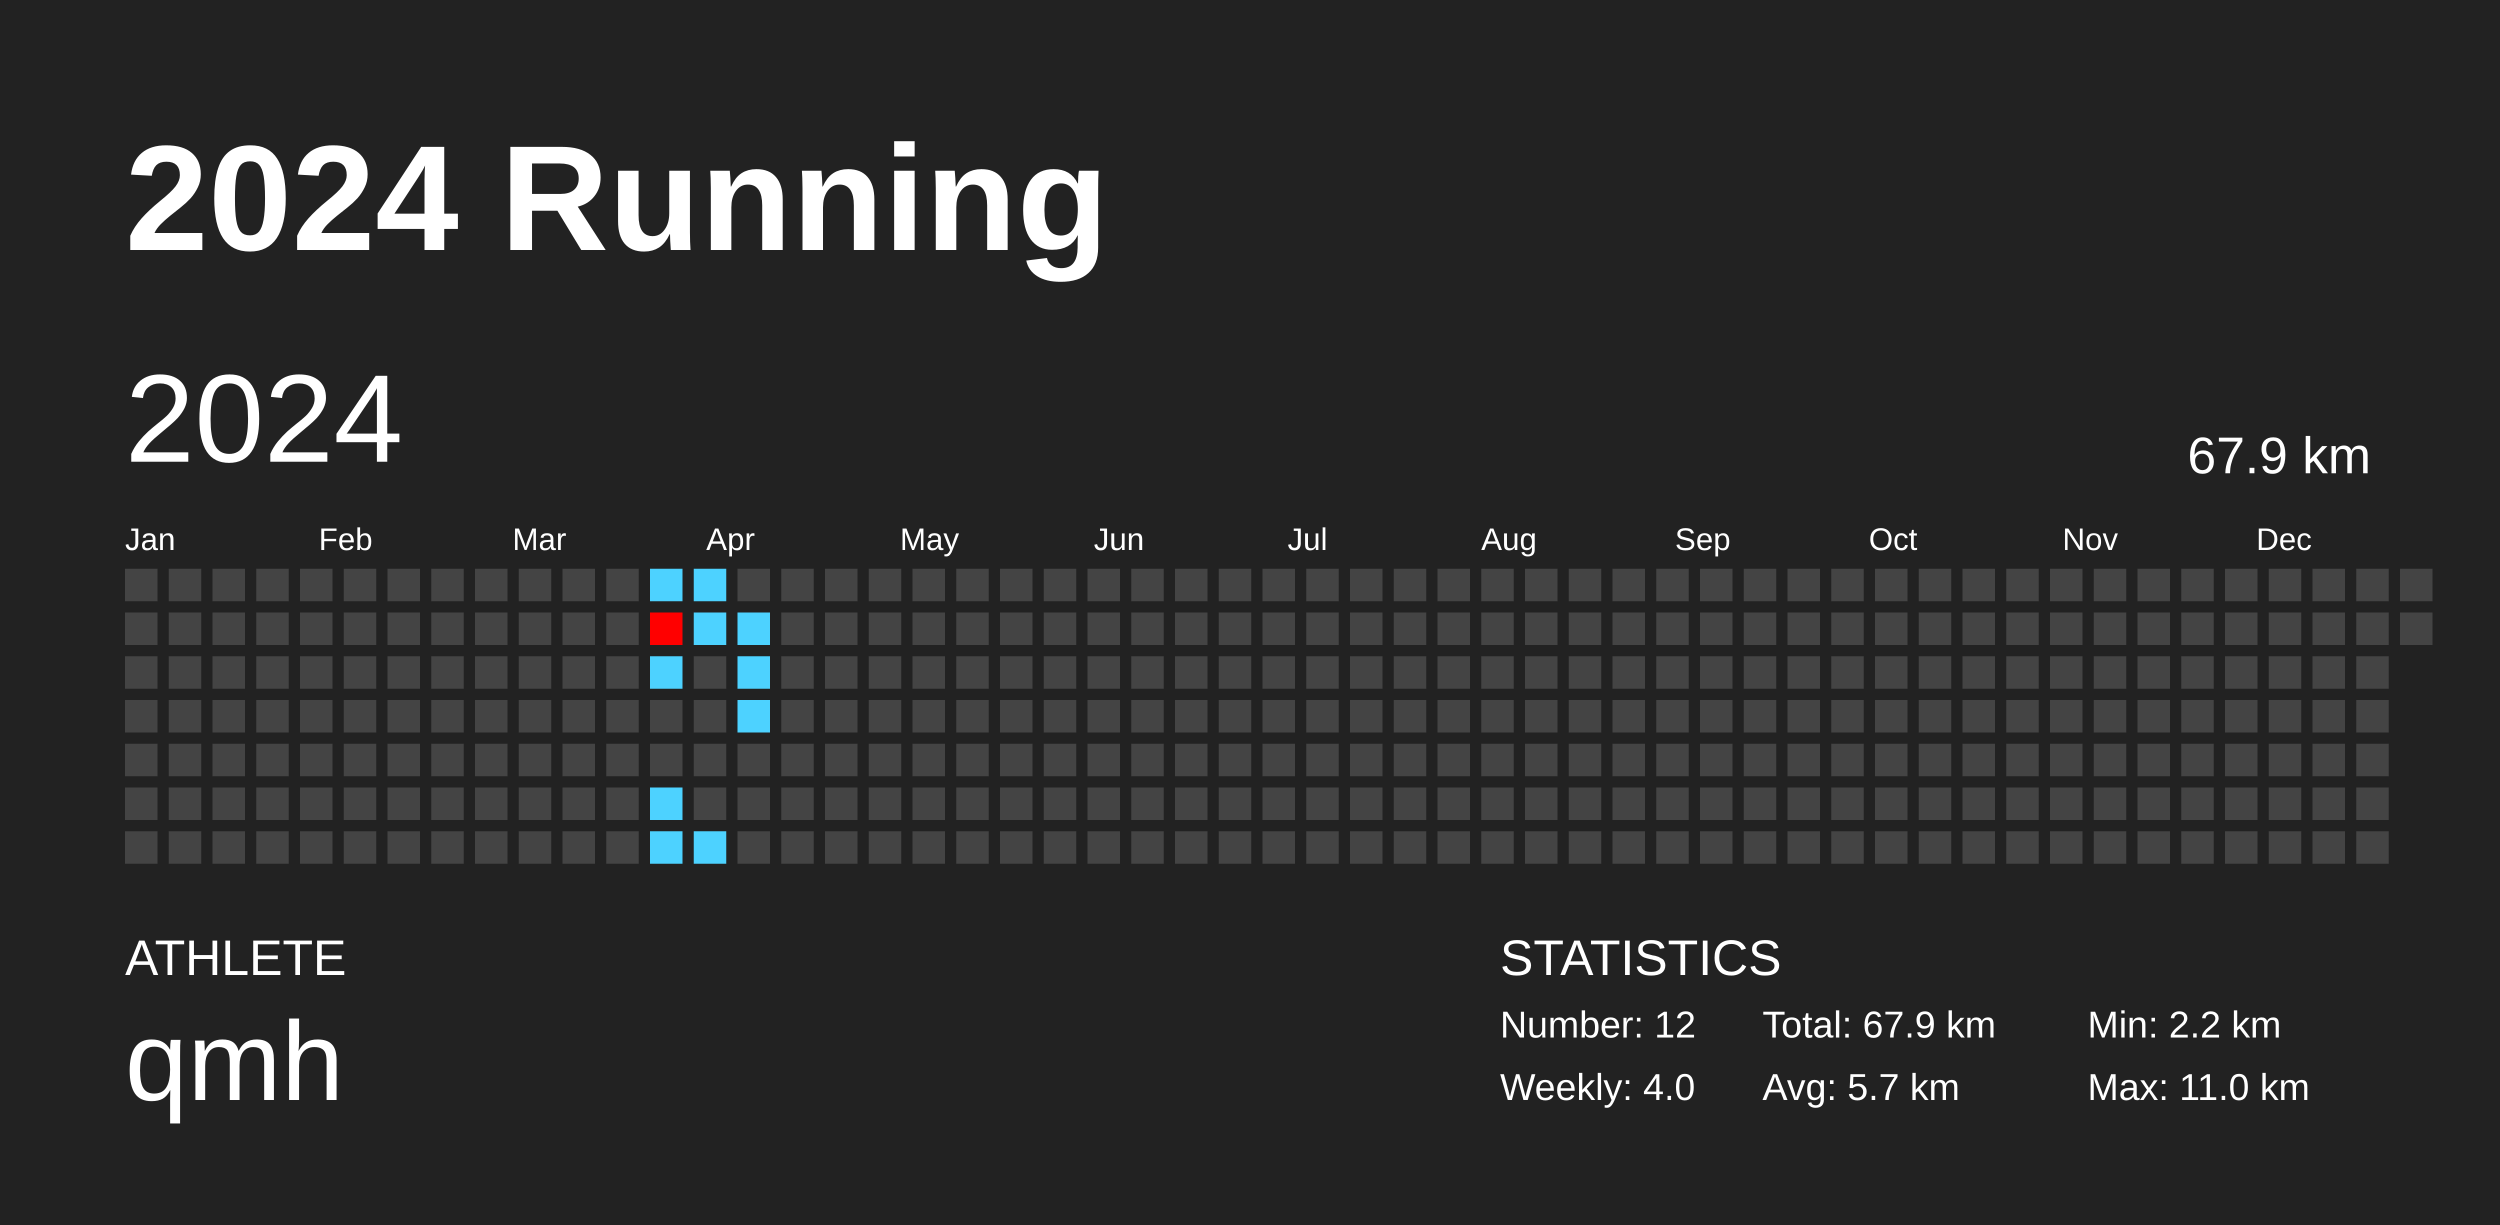
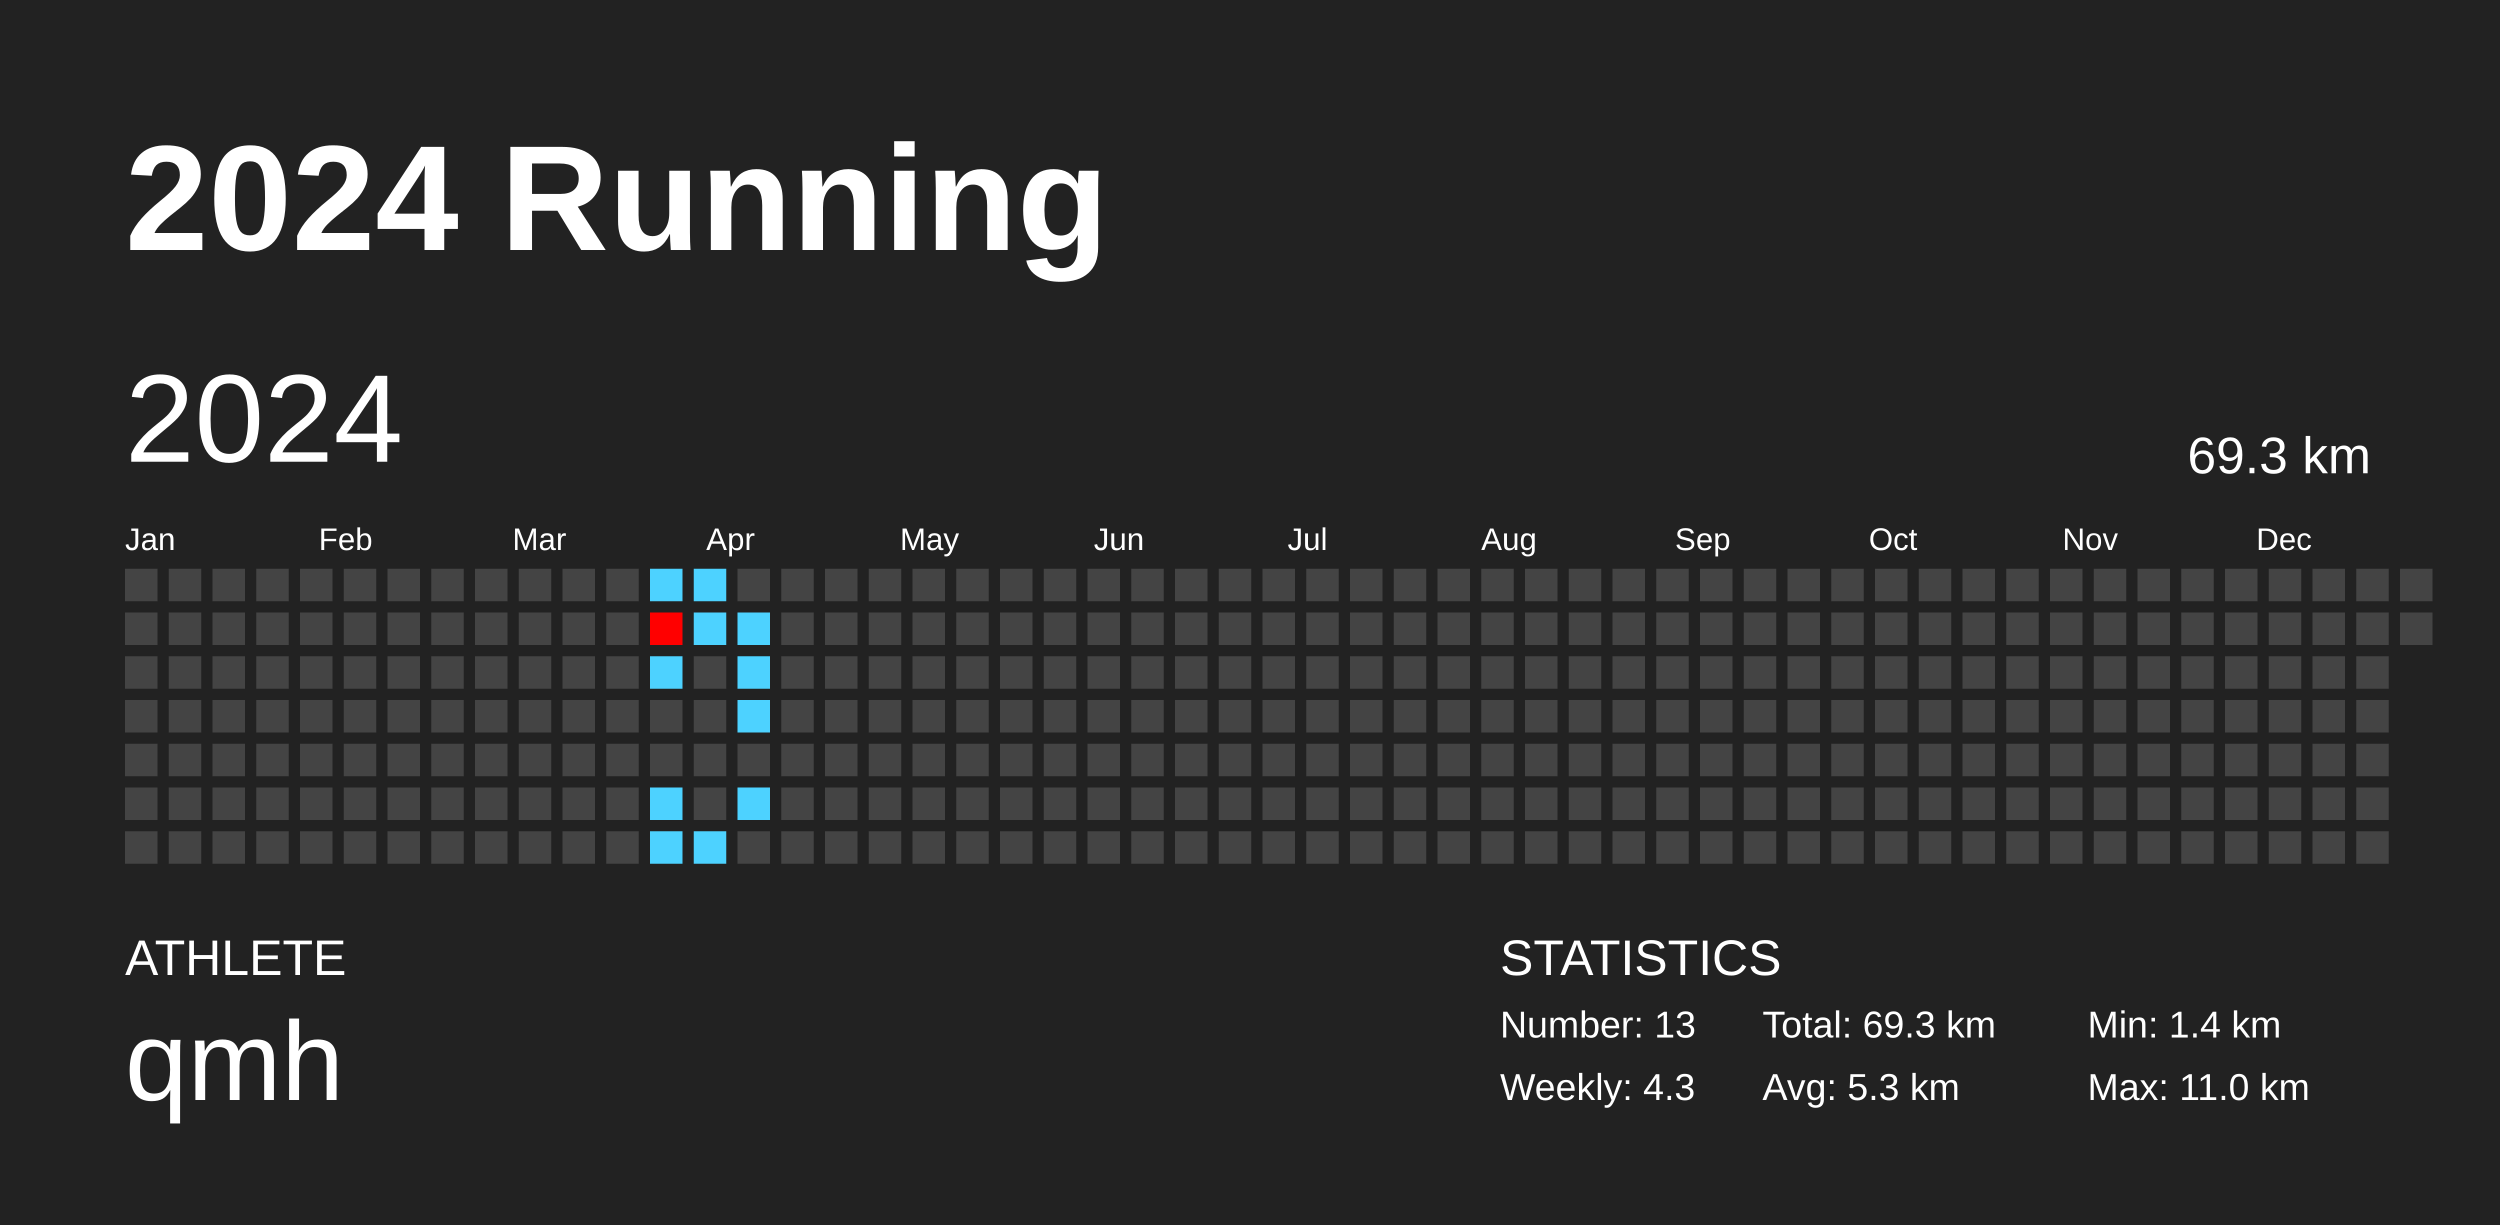
<svg xmlns="http://www.w3.org/2000/svg" baseProfile="full" height="98mm" version="1.1" viewBox="0,0,200,98" width="200mm">
  <defs />
  <rect fill="#222222" height="98" width="200" x="0" y="0" />
  <text fill="#FFFFFF" style="font-size:12px; font-family:Arial; font-weight:bold;" x="10" y="20">2024 Running</text>
  <text fill="#FFFFFF" style="font-size:4px; font-family:Arial" x="10" y="78">ATHLETE</text>
  <text fill="#FFFFFF" style="font-size:9px; font-family:Arial" x="10" y="88">qmh</text>
  <text fill="#FFFFFF" style="font-size:4px; font-family:Arial" x="120" y="78">STATISTICS</text>
-   <text fill="#FFFFFF" style="font-size:3px; font-family:Arial" x="120" y="83">Number: 12</text>
-   <text fill="#FFFFFF" style="font-size:3px; font-family:Arial" x="120" y="88">Weekly: 4.0</text>
-   <text fill="#FFFFFF" style="font-size:3px; font-family:Arial" x="141" y="83">Total: 67.9 km</text>
-   <text fill="#FFFFFF" style="font-size:3px; font-family:Arial" x="141" y="88">Avg: 5.7 km</text>
-   <text fill="#FFFFFF" style="font-size:3px; font-family:Arial" x="167" y="83">Min: 2.2 km</text>
+   <text fill="#FFFFFF" style="font-size:3px; font-family:Arial" x="120" y="83">Number: 13</text>
+   <text fill="#FFFFFF" style="font-size:3px; font-family:Arial" x="120" y="88">Weekly: 4.3</text>
+   <text fill="#FFFFFF" style="font-size:3px; font-family:Arial" x="141" y="83">Total: 69.3 km</text>
+   <text fill="#FFFFFF" style="font-size:3px; font-family:Arial" x="141" y="88">Avg: 5.3 km</text>
+   <text fill="#FFFFFF" style="font-size:3px; font-family:Arial" x="167" y="83">Min: 1.4 km</text>
  <text fill="#FFFFFF" style="font-size:3px; font-family:Arial" x="167" y="88">Max: 11.0 km</text>
  <text dominant-baseline="hanging" fill="#FFFFFF" style="font-size:10.0px; font-family:Arial;" x="10" y="30">2024</text>
-   <text dominant-baseline="hanging" fill="#FFFFFF" style="font-size:4.125px; font-family:Arial;" x="175" y="35">67.9 km</text>
+   <text dominant-baseline="hanging" fill="#FFFFFF" style="font-size:4.125px; font-family:Arial;" x="175" y="35">69.3 km</text>
  <text fill="#FFFFFF" style="font-size:2.5px; font-family:Arial" x="10.0" y="44">Jan</text>
  <text fill="#FFFFFF" style="font-size:2.5px; font-family:Arial" x="25.5" y="44">Feb</text>
  <text fill="#FFFFFF" style="font-size:2.5px; font-family:Arial" x="41.0" y="44">Mar</text>
  <text fill="#FFFFFF" style="font-size:2.5px; font-family:Arial" x="56.5" y="44">Apr</text>
  <text fill="#FFFFFF" style="font-size:2.5px; font-family:Arial" x="72.0" y="44">May</text>
  <text fill="#FFFFFF" style="font-size:2.5px; font-family:Arial" x="87.5" y="44">Jun</text>
  <text fill="#FFFFFF" style="font-size:2.5px; font-family:Arial" x="103.0" y="44">Jul</text>
  <text fill="#FFFFFF" style="font-size:2.5px; font-family:Arial" x="118.5" y="44">Aug</text>
  <text fill="#FFFFFF" style="font-size:2.5px; font-family:Arial" x="134.0" y="44">Sep</text>
  <text fill="#FFFFFF" style="font-size:2.5px; font-family:Arial" x="149.5" y="44">Oct</text>
  <text fill="#FFFFFF" style="font-size:2.5px; font-family:Arial" x="165.0" y="44">Nov</text>
  <text fill="#FFFFFF" style="font-size:2.5px; font-family:Arial" x="180.5" y="44">Dec</text>
  <rect fill="#444444" height="2.6" width="2.6" x="10.0" y="45.5" />
  <rect fill="#444444" height="2.6" width="2.6" x="10.0" y="49.0" />
  <rect fill="#444444" height="2.6" width="2.6" x="10.0" y="52.5" />
  <rect fill="#444444" height="2.6" width="2.6" x="10.0" y="56.0" />
  <rect fill="#444444" height="2.6" width="2.6" x="10.0" y="59.5" />
  <rect fill="#444444" height="2.6" width="2.6" x="10.0" y="63.0" />
  <rect fill="#444444" height="2.6" width="2.6" x="10.0" y="66.5" />
  <rect fill="#444444" height="2.6" width="2.6" x="13.5" y="45.5" />
  <rect fill="#444444" height="2.6" width="2.6" x="13.5" y="49.0" />
  <rect fill="#444444" height="2.6" width="2.6" x="13.5" y="52.5" />
  <rect fill="#444444" height="2.6" width="2.6" x="13.5" y="56.0" />
  <rect fill="#444444" height="2.6" width="2.6" x="13.5" y="59.5" />
  <rect fill="#444444" height="2.6" width="2.6" x="13.5" y="63.0" />
  <rect fill="#444444" height="2.6" width="2.6" x="13.5" y="66.5" />
  <rect fill="#444444" height="2.6" width="2.6" x="17.0" y="45.5" />
  <rect fill="#444444" height="2.6" width="2.6" x="17.0" y="49.0" />
  <rect fill="#444444" height="2.6" width="2.6" x="17.0" y="52.5" />
  <rect fill="#444444" height="2.6" width="2.6" x="17.0" y="56.0" />
  <rect fill="#444444" height="2.6" width="2.6" x="17.0" y="59.5" />
  <rect fill="#444444" height="2.6" width="2.6" x="17.0" y="63.0" />
  <rect fill="#444444" height="2.6" width="2.6" x="17.0" y="66.5" />
  <rect fill="#444444" height="2.6" width="2.6" x="20.5" y="45.5" />
  <rect fill="#444444" height="2.6" width="2.6" x="20.5" y="49.0" />
  <rect fill="#444444" height="2.6" width="2.6" x="20.5" y="52.5" />
  <rect fill="#444444" height="2.6" width="2.6" x="20.5" y="56.0" />
  <rect fill="#444444" height="2.6" width="2.6" x="20.5" y="59.5" />
  <rect fill="#444444" height="2.6" width="2.6" x="20.5" y="63.0" />
  <rect fill="#444444" height="2.6" width="2.6" x="20.5" y="66.5" />
  <rect fill="#444444" height="2.6" width="2.6" x="24.0" y="45.5" />
  <rect fill="#444444" height="2.6" width="2.6" x="24.0" y="49.0" />
  <rect fill="#444444" height="2.6" width="2.6" x="24.0" y="52.5" />
  <rect fill="#444444" height="2.6" width="2.6" x="24.0" y="56.0" />
  <rect fill="#444444" height="2.6" width="2.6" x="24.0" y="59.5" />
  <rect fill="#444444" height="2.6" width="2.6" x="24.0" y="63.0" />
  <rect fill="#444444" height="2.6" width="2.6" x="24.0" y="66.5" />
  <rect fill="#444444" height="2.6" width="2.6" x="27.5" y="45.5" />
  <rect fill="#444444" height="2.6" width="2.6" x="27.5" y="49.0" />
  <rect fill="#444444" height="2.6" width="2.6" x="27.5" y="52.5" />
  <rect fill="#444444" height="2.6" width="2.6" x="27.5" y="56.0" />
  <rect fill="#444444" height="2.6" width="2.6" x="27.5" y="59.5" />
  <rect fill="#444444" height="2.6" width="2.6" x="27.5" y="63.0" />
  <rect fill="#444444" height="2.6" width="2.6" x="27.5" y="66.5" />
  <rect fill="#444444" height="2.6" width="2.6" x="31.0" y="45.5" />
  <rect fill="#444444" height="2.6" width="2.6" x="31.0" y="49.0" />
  <rect fill="#444444" height="2.6" width="2.6" x="31.0" y="52.5" />
  <rect fill="#444444" height="2.6" width="2.6" x="31.0" y="56.0" />
  <rect fill="#444444" height="2.6" width="2.6" x="31.0" y="59.5" />
  <rect fill="#444444" height="2.6" width="2.6" x="31.0" y="63.0" />
  <rect fill="#444444" height="2.6" width="2.6" x="31.0" y="66.5" />
  <rect fill="#444444" height="2.6" width="2.6" x="34.5" y="45.5" />
  <rect fill="#444444" height="2.6" width="2.6" x="34.5" y="49.0" />
  <rect fill="#444444" height="2.6" width="2.6" x="34.5" y="52.5" />
  <rect fill="#444444" height="2.6" width="2.6" x="34.5" y="56.0" />
  <rect fill="#444444" height="2.6" width="2.6" x="34.5" y="59.5" />
  <rect fill="#444444" height="2.6" width="2.6" x="34.5" y="63.0" />
  <rect fill="#444444" height="2.6" width="2.6" x="34.5" y="66.5" />
  <rect fill="#444444" height="2.6" width="2.6" x="38.0" y="45.5" />
  <rect fill="#444444" height="2.6" width="2.6" x="38.0" y="49.0" />
  <rect fill="#444444" height="2.6" width="2.6" x="38.0" y="52.5" />
  <rect fill="#444444" height="2.6" width="2.6" x="38.0" y="56.0" />
  <rect fill="#444444" height="2.6" width="2.6" x="38.0" y="59.5" />
  <rect fill="#444444" height="2.6" width="2.6" x="38.0" y="63.0" />
  <rect fill="#444444" height="2.6" width="2.6" x="38.0" y="66.5" />
  <rect fill="#444444" height="2.6" width="2.6" x="41.5" y="45.5" />
  <rect fill="#444444" height="2.6" width="2.6" x="41.5" y="49.0" />
  <rect fill="#444444" height="2.6" width="2.6" x="41.5" y="52.5" />
  <rect fill="#444444" height="2.6" width="2.6" x="41.5" y="56.0" />
  <rect fill="#444444" height="2.6" width="2.6" x="41.5" y="59.5" />
  <rect fill="#444444" height="2.6" width="2.6" x="41.5" y="63.0" />
  <rect fill="#444444" height="2.6" width="2.6" x="41.5" y="66.5" />
  <rect fill="#444444" height="2.6" width="2.6" x="45.0" y="45.5" />
  <rect fill="#444444" height="2.6" width="2.6" x="45.0" y="49.0" />
  <rect fill="#444444" height="2.6" width="2.6" x="45.0" y="52.5" />
  <rect fill="#444444" height="2.6" width="2.6" x="45.0" y="56.0" />
  <rect fill="#444444" height="2.6" width="2.6" x="45.0" y="59.5" />
  <rect fill="#444444" height="2.6" width="2.6" x="45.0" y="63.0" />
  <rect fill="#444444" height="2.6" width="2.6" x="45.0" y="66.5" />
  <rect fill="#444444" height="2.6" width="2.6" x="48.5" y="45.5" />
  <rect fill="#444444" height="2.6" width="2.6" x="48.5" y="49.0" />
  <rect fill="#444444" height="2.6" width="2.6" x="48.5" y="52.5" />
  <rect fill="#444444" height="2.6" width="2.6" x="48.5" y="56.0" />
  <rect fill="#444444" height="2.6" width="2.6" x="48.5" y="59.5" />
  <rect fill="#444444" height="2.6" width="2.6" x="48.5" y="63.0" />
  <rect fill="#444444" height="2.6" width="2.6" x="48.5" y="66.5" />
  <rect fill="#4dd2ff" height="2.6" width="2.6" x="52.0" y="45.5" />
  <rect fill="#ff0000" height="2.6" width="2.6" x="52.0" y="49.0" />
  <rect fill="#4dd2ff" height="2.6" width="2.6" x="52.0" y="52.5" />
  <rect fill="#444444" height="2.6" width="2.6" x="52.0" y="56.0" />
  <rect fill="#444444" height="2.6" width="2.6" x="52.0" y="59.5" />
  <rect fill="#4dd2ff" height="2.6" width="2.6" x="52.0" y="63.0" />
  <rect fill="#4dd2ff" height="2.6" width="2.6" x="52.0" y="66.5" />
  <rect fill="#4dd2ff" height="2.6" width="2.6" x="55.5" y="45.5" />
  <rect fill="#4dd2ff" height="2.6" width="2.6" x="55.5" y="49.0" />
  <rect fill="#444444" height="2.6" width="2.6" x="55.5" y="52.5" />
  <rect fill="#444444" height="2.6" width="2.6" x="55.5" y="56.0" />
  <rect fill="#444444" height="2.6" width="2.6" x="55.5" y="59.5" />
  <rect fill="#444444" height="2.6" width="2.6" x="55.5" y="63.0" />
  <rect fill="#4dd2ff" height="2.6" width="2.6" x="55.5" y="66.5" />
  <rect fill="#444444" height="2.6" width="2.6" x="59.0" y="45.5" />
  <rect fill="#4dd2ff" height="2.6" width="2.6" x="59.0" y="49.0" />
  <rect fill="#4dd2ff" height="2.6" width="2.6" x="59.0" y="52.5" />
  <rect fill="#4dd2ff" height="2.6" width="2.6" x="59.0" y="56.0" />
  <rect fill="#444444" height="2.6" width="2.6" x="59.0" y="59.5" />
-   <rect fill="#444444" height="2.6" width="2.6" x="59.0" y="63.0" />
+   <rect fill="#4dd2ff" height="2.6" width="2.6" x="59.0" y="63.0" />
  <rect fill="#444444" height="2.6" width="2.6" x="59.0" y="66.5" />
  <rect fill="#444444" height="2.6" width="2.6" x="62.5" y="45.5" />
  <rect fill="#444444" height="2.6" width="2.6" x="62.5" y="49.0" />
  <rect fill="#444444" height="2.6" width="2.6" x="62.5" y="52.5" />
  <rect fill="#444444" height="2.6" width="2.6" x="62.5" y="56.0" />
  <rect fill="#444444" height="2.6" width="2.6" x="62.5" y="59.5" />
  <rect fill="#444444" height="2.6" width="2.6" x="62.5" y="63.0" />
  <rect fill="#444444" height="2.6" width="2.6" x="62.5" y="66.5" />
  <rect fill="#444444" height="2.6" width="2.6" x="66.0" y="45.5" />
  <rect fill="#444444" height="2.6" width="2.6" x="66.0" y="49.0" />
  <rect fill="#444444" height="2.6" width="2.6" x="66.0" y="52.5" />
  <rect fill="#444444" height="2.6" width="2.6" x="66.0" y="56.0" />
  <rect fill="#444444" height="2.6" width="2.6" x="66.0" y="59.5" />
  <rect fill="#444444" height="2.6" width="2.6" x="66.0" y="63.0" />
  <rect fill="#444444" height="2.6" width="2.6" x="66.0" y="66.5" />
  <rect fill="#444444" height="2.6" width="2.6" x="69.5" y="45.5" />
  <rect fill="#444444" height="2.6" width="2.6" x="69.5" y="49.0" />
  <rect fill="#444444" height="2.6" width="2.6" x="69.5" y="52.5" />
  <rect fill="#444444" height="2.6" width="2.6" x="69.5" y="56.0" />
  <rect fill="#444444" height="2.6" width="2.6" x="69.5" y="59.5" />
  <rect fill="#444444" height="2.6" width="2.6" x="69.5" y="63.0" />
  <rect fill="#444444" height="2.6" width="2.6" x="69.5" y="66.5" />
  <rect fill="#444444" height="2.6" width="2.6" x="73.0" y="45.5" />
  <rect fill="#444444" height="2.6" width="2.6" x="73.0" y="49.0" />
  <rect fill="#444444" height="2.6" width="2.6" x="73.0" y="52.5" />
  <rect fill="#444444" height="2.6" width="2.6" x="73.0" y="56.0" />
  <rect fill="#444444" height="2.6" width="2.6" x="73.0" y="59.5" />
  <rect fill="#444444" height="2.6" width="2.6" x="73.0" y="63.0" />
  <rect fill="#444444" height="2.6" width="2.6" x="73.0" y="66.5" />
  <rect fill="#444444" height="2.6" width="2.6" x="76.5" y="45.5" />
  <rect fill="#444444" height="2.6" width="2.6" x="76.5" y="49.0" />
  <rect fill="#444444" height="2.6" width="2.6" x="76.5" y="52.5" />
  <rect fill="#444444" height="2.6" width="2.6" x="76.5" y="56.0" />
  <rect fill="#444444" height="2.6" width="2.6" x="76.5" y="59.5" />
  <rect fill="#444444" height="2.6" width="2.6" x="76.5" y="63.0" />
  <rect fill="#444444" height="2.6" width="2.6" x="76.5" y="66.5" />
  <rect fill="#444444" height="2.6" width="2.6" x="80.0" y="45.5" />
  <rect fill="#444444" height="2.6" width="2.6" x="80.0" y="49.0" />
  <rect fill="#444444" height="2.6" width="2.6" x="80.0" y="52.5" />
  <rect fill="#444444" height="2.6" width="2.6" x="80.0" y="56.0" />
  <rect fill="#444444" height="2.6" width="2.6" x="80.0" y="59.5" />
  <rect fill="#444444" height="2.6" width="2.6" x="80.0" y="63.0" />
  <rect fill="#444444" height="2.6" width="2.6" x="80.0" y="66.5" />
  <rect fill="#444444" height="2.6" width="2.6" x="83.5" y="45.5" />
  <rect fill="#444444" height="2.6" width="2.6" x="83.5" y="49.0" />
  <rect fill="#444444" height="2.6" width="2.6" x="83.5" y="52.5" />
  <rect fill="#444444" height="2.6" width="2.6" x="83.5" y="56.0" />
  <rect fill="#444444" height="2.6" width="2.6" x="83.5" y="59.5" />
  <rect fill="#444444" height="2.6" width="2.6" x="83.5" y="63.0" />
  <rect fill="#444444" height="2.6" width="2.6" x="83.5" y="66.5" />
  <rect fill="#444444" height="2.6" width="2.6" x="87.0" y="45.5" />
  <rect fill="#444444" height="2.6" width="2.6" x="87.0" y="49.0" />
  <rect fill="#444444" height="2.6" width="2.6" x="87.0" y="52.5" />
  <rect fill="#444444" height="2.6" width="2.6" x="87.0" y="56.0" />
  <rect fill="#444444" height="2.6" width="2.6" x="87.0" y="59.5" />
  <rect fill="#444444" height="2.6" width="2.6" x="87.0" y="63.0" />
  <rect fill="#444444" height="2.6" width="2.6" x="87.0" y="66.5" />
  <rect fill="#444444" height="2.6" width="2.6" x="90.5" y="45.5" />
  <rect fill="#444444" height="2.6" width="2.6" x="90.5" y="49.0" />
  <rect fill="#444444" height="2.6" width="2.6" x="90.5" y="52.5" />
  <rect fill="#444444" height="2.6" width="2.6" x="90.5" y="56.0" />
  <rect fill="#444444" height="2.6" width="2.6" x="90.5" y="59.5" />
  <rect fill="#444444" height="2.6" width="2.6" x="90.5" y="63.0" />
  <rect fill="#444444" height="2.6" width="2.6" x="90.5" y="66.5" />
  <rect fill="#444444" height="2.6" width="2.6" x="94.0" y="45.5" />
  <rect fill="#444444" height="2.6" width="2.6" x="94.0" y="49.0" />
  <rect fill="#444444" height="2.6" width="2.6" x="94.0" y="52.5" />
  <rect fill="#444444" height="2.6" width="2.6" x="94.0" y="56.0" />
  <rect fill="#444444" height="2.6" width="2.6" x="94.0" y="59.5" />
  <rect fill="#444444" height="2.6" width="2.6" x="94.0" y="63.0" />
  <rect fill="#444444" height="2.6" width="2.6" x="94.0" y="66.5" />
  <rect fill="#444444" height="2.6" width="2.6" x="97.5" y="45.5" />
  <rect fill="#444444" height="2.6" width="2.6" x="97.5" y="49.0" />
  <rect fill="#444444" height="2.6" width="2.6" x="97.5" y="52.5" />
  <rect fill="#444444" height="2.6" width="2.6" x="97.5" y="56.0" />
  <rect fill="#444444" height="2.6" width="2.6" x="97.5" y="59.5" />
  <rect fill="#444444" height="2.6" width="2.6" x="97.5" y="63.0" />
  <rect fill="#444444" height="2.6" width="2.6" x="97.5" y="66.5" />
  <rect fill="#444444" height="2.6" width="2.6" x="101.0" y="45.5" />
  <rect fill="#444444" height="2.6" width="2.6" x="101.0" y="49.0" />
  <rect fill="#444444" height="2.6" width="2.6" x="101.0" y="52.5" />
  <rect fill="#444444" height="2.6" width="2.6" x="101.0" y="56.0" />
  <rect fill="#444444" height="2.6" width="2.6" x="101.0" y="59.5" />
  <rect fill="#444444" height="2.6" width="2.6" x="101.0" y="63.0" />
  <rect fill="#444444" height="2.6" width="2.6" x="101.0" y="66.5" />
  <rect fill="#444444" height="2.6" width="2.6" x="104.5" y="45.5" />
  <rect fill="#444444" height="2.6" width="2.6" x="104.5" y="49.0" />
  <rect fill="#444444" height="2.6" width="2.6" x="104.5" y="52.5" />
  <rect fill="#444444" height="2.6" width="2.6" x="104.5" y="56.0" />
  <rect fill="#444444" height="2.6" width="2.6" x="104.5" y="59.5" />
  <rect fill="#444444" height="2.6" width="2.6" x="104.5" y="63.0" />
  <rect fill="#444444" height="2.6" width="2.6" x="104.5" y="66.5" />
  <rect fill="#444444" height="2.6" width="2.6" x="108.0" y="45.5" />
  <rect fill="#444444" height="2.6" width="2.6" x="108.0" y="49.0" />
  <rect fill="#444444" height="2.6" width="2.6" x="108.0" y="52.5" />
  <rect fill="#444444" height="2.6" width="2.6" x="108.0" y="56.0" />
  <rect fill="#444444" height="2.6" width="2.6" x="108.0" y="59.5" />
  <rect fill="#444444" height="2.6" width="2.6" x="108.0" y="63.0" />
  <rect fill="#444444" height="2.6" width="2.6" x="108.0" y="66.5" />
  <rect fill="#444444" height="2.6" width="2.6" x="111.5" y="45.5" />
  <rect fill="#444444" height="2.6" width="2.6" x="111.5" y="49.0" />
  <rect fill="#444444" height="2.6" width="2.6" x="111.5" y="52.5" />
  <rect fill="#444444" height="2.6" width="2.6" x="111.5" y="56.0" />
  <rect fill="#444444" height="2.6" width="2.6" x="111.5" y="59.5" />
  <rect fill="#444444" height="2.6" width="2.6" x="111.5" y="63.0" />
  <rect fill="#444444" height="2.6" width="2.6" x="111.5" y="66.5" />
  <rect fill="#444444" height="2.6" width="2.6" x="115.0" y="45.5" />
  <rect fill="#444444" height="2.6" width="2.6" x="115.0" y="49.0" />
  <rect fill="#444444" height="2.6" width="2.6" x="115.0" y="52.5" />
  <rect fill="#444444" height="2.6" width="2.6" x="115.0" y="56.0" />
  <rect fill="#444444" height="2.6" width="2.6" x="115.0" y="59.5" />
  <rect fill="#444444" height="2.6" width="2.6" x="115.0" y="63.0" />
  <rect fill="#444444" height="2.6" width="2.6" x="115.0" y="66.5" />
  <rect fill="#444444" height="2.6" width="2.6" x="118.5" y="45.5" />
  <rect fill="#444444" height="2.6" width="2.6" x="118.5" y="49.0" />
  <rect fill="#444444" height="2.6" width="2.6" x="118.5" y="52.5" />
  <rect fill="#444444" height="2.6" width="2.6" x="118.5" y="56.0" />
  <rect fill="#444444" height="2.6" width="2.6" x="118.5" y="59.5" />
  <rect fill="#444444" height="2.6" width="2.6" x="118.5" y="63.0" />
  <rect fill="#444444" height="2.6" width="2.6" x="118.5" y="66.5" />
  <rect fill="#444444" height="2.6" width="2.6" x="122.0" y="45.5" />
  <rect fill="#444444" height="2.6" width="2.6" x="122.0" y="49.0" />
  <rect fill="#444444" height="2.6" width="2.6" x="122.0" y="52.5" />
  <rect fill="#444444" height="2.6" width="2.6" x="122.0" y="56.0" />
  <rect fill="#444444" height="2.6" width="2.6" x="122.0" y="59.5" />
  <rect fill="#444444" height="2.6" width="2.6" x="122.0" y="63.0" />
  <rect fill="#444444" height="2.6" width="2.6" x="122.0" y="66.5" />
  <rect fill="#444444" height="2.6" width="2.6" x="125.5" y="45.5" />
  <rect fill="#444444" height="2.6" width="2.6" x="125.5" y="49.0" />
  <rect fill="#444444" height="2.6" width="2.6" x="125.5" y="52.5" />
  <rect fill="#444444" height="2.6" width="2.6" x="125.5" y="56.0" />
  <rect fill="#444444" height="2.6" width="2.6" x="125.5" y="59.5" />
  <rect fill="#444444" height="2.6" width="2.6" x="125.5" y="63.0" />
  <rect fill="#444444" height="2.6" width="2.6" x="125.5" y="66.5" />
  <rect fill="#444444" height="2.6" width="2.6" x="129.0" y="45.5" />
  <rect fill="#444444" height="2.6" width="2.6" x="129.0" y="49.0" />
  <rect fill="#444444" height="2.6" width="2.6" x="129.0" y="52.5" />
  <rect fill="#444444" height="2.6" width="2.6" x="129.0" y="56.0" />
  <rect fill="#444444" height="2.6" width="2.6" x="129.0" y="59.5" />
  <rect fill="#444444" height="2.6" width="2.6" x="129.0" y="63.0" />
  <rect fill="#444444" height="2.6" width="2.6" x="129.0" y="66.5" />
  <rect fill="#444444" height="2.6" width="2.6" x="132.5" y="45.5" />
  <rect fill="#444444" height="2.6" width="2.6" x="132.5" y="49.0" />
  <rect fill="#444444" height="2.6" width="2.6" x="132.5" y="52.5" />
  <rect fill="#444444" height="2.6" width="2.6" x="132.5" y="56.0" />
  <rect fill="#444444" height="2.6" width="2.6" x="132.5" y="59.5" />
  <rect fill="#444444" height="2.6" width="2.6" x="132.5" y="63.0" />
  <rect fill="#444444" height="2.6" width="2.6" x="132.5" y="66.5" />
  <rect fill="#444444" height="2.6" width="2.6" x="136.0" y="45.5" />
  <rect fill="#444444" height="2.6" width="2.6" x="136.0" y="49.0" />
  <rect fill="#444444" height="2.6" width="2.6" x="136.0" y="52.5" />
  <rect fill="#444444" height="2.6" width="2.6" x="136.0" y="56.0" />
  <rect fill="#444444" height="2.6" width="2.6" x="136.0" y="59.5" />
  <rect fill="#444444" height="2.6" width="2.6" x="136.0" y="63.0" />
  <rect fill="#444444" height="2.6" width="2.6" x="136.0" y="66.5" />
  <rect fill="#444444" height="2.6" width="2.6" x="139.5" y="45.5" />
  <rect fill="#444444" height="2.6" width="2.6" x="139.5" y="49.0" />
  <rect fill="#444444" height="2.6" width="2.6" x="139.5" y="52.5" />
  <rect fill="#444444" height="2.6" width="2.6" x="139.5" y="56.0" />
  <rect fill="#444444" height="2.6" width="2.6" x="139.5" y="59.5" />
  <rect fill="#444444" height="2.6" width="2.6" x="139.5" y="63.0" />
  <rect fill="#444444" height="2.6" width="2.6" x="139.5" y="66.5" />
  <rect fill="#444444" height="2.6" width="2.6" x="143.0" y="45.5" />
  <rect fill="#444444" height="2.6" width="2.6" x="143.0" y="49.0" />
  <rect fill="#444444" height="2.6" width="2.6" x="143.0" y="52.5" />
  <rect fill="#444444" height="2.6" width="2.6" x="143.0" y="56.0" />
  <rect fill="#444444" height="2.6" width="2.6" x="143.0" y="59.5" />
  <rect fill="#444444" height="2.6" width="2.6" x="143.0" y="63.0" />
  <rect fill="#444444" height="2.6" width="2.6" x="143.0" y="66.5" />
  <rect fill="#444444" height="2.6" width="2.6" x="146.5" y="45.5" />
  <rect fill="#444444" height="2.6" width="2.6" x="146.5" y="49.0" />
  <rect fill="#444444" height="2.6" width="2.6" x="146.5" y="52.5" />
  <rect fill="#444444" height="2.6" width="2.6" x="146.5" y="56.0" />
  <rect fill="#444444" height="2.6" width="2.6" x="146.5" y="59.5" />
  <rect fill="#444444" height="2.6" width="2.6" x="146.5" y="63.0" />
  <rect fill="#444444" height="2.6" width="2.6" x="146.5" y="66.5" />
  <rect fill="#444444" height="2.6" width="2.6" x="150.0" y="45.5" />
  <rect fill="#444444" height="2.6" width="2.6" x="150.0" y="49.0" />
  <rect fill="#444444" height="2.6" width="2.6" x="150.0" y="52.5" />
  <rect fill="#444444" height="2.6" width="2.6" x="150.0" y="56.0" />
  <rect fill="#444444" height="2.6" width="2.6" x="150.0" y="59.5" />
  <rect fill="#444444" height="2.6" width="2.6" x="150.0" y="63.0" />
  <rect fill="#444444" height="2.6" width="2.6" x="150.0" y="66.5" />
  <rect fill="#444444" height="2.6" width="2.6" x="153.5" y="45.5" />
  <rect fill="#444444" height="2.6" width="2.6" x="153.5" y="49.0" />
  <rect fill="#444444" height="2.6" width="2.6" x="153.5" y="52.5" />
  <rect fill="#444444" height="2.6" width="2.6" x="153.5" y="56.0" />
  <rect fill="#444444" height="2.6" width="2.6" x="153.5" y="59.5" />
  <rect fill="#444444" height="2.6" width="2.6" x="153.5" y="63.0" />
  <rect fill="#444444" height="2.6" width="2.6" x="153.5" y="66.5" />
  <rect fill="#444444" height="2.6" width="2.6" x="157.0" y="45.5" />
  <rect fill="#444444" height="2.6" width="2.6" x="157.0" y="49.0" />
  <rect fill="#444444" height="2.6" width="2.6" x="157.0" y="52.5" />
  <rect fill="#444444" height="2.6" width="2.6" x="157.0" y="56.0" />
  <rect fill="#444444" height="2.6" width="2.6" x="157.0" y="59.5" />
  <rect fill="#444444" height="2.6" width="2.6" x="157.0" y="63.0" />
  <rect fill="#444444" height="2.6" width="2.6" x="157.0" y="66.5" />
  <rect fill="#444444" height="2.6" width="2.6" x="160.5" y="45.5" />
  <rect fill="#444444" height="2.6" width="2.6" x="160.5" y="49.0" />
  <rect fill="#444444" height="2.6" width="2.6" x="160.5" y="52.5" />
  <rect fill="#444444" height="2.6" width="2.6" x="160.5" y="56.0" />
  <rect fill="#444444" height="2.6" width="2.6" x="160.5" y="59.5" />
  <rect fill="#444444" height="2.6" width="2.6" x="160.5" y="63.0" />
  <rect fill="#444444" height="2.6" width="2.6" x="160.5" y="66.5" />
  <rect fill="#444444" height="2.6" width="2.6" x="164.0" y="45.5" />
  <rect fill="#444444" height="2.6" width="2.6" x="164.0" y="49.0" />
  <rect fill="#444444" height="2.6" width="2.6" x="164.0" y="52.5" />
  <rect fill="#444444" height="2.6" width="2.6" x="164.0" y="56.0" />
  <rect fill="#444444" height="2.6" width="2.6" x="164.0" y="59.5" />
  <rect fill="#444444" height="2.6" width="2.6" x="164.0" y="63.0" />
  <rect fill="#444444" height="2.6" width="2.6" x="164.0" y="66.5" />
  <rect fill="#444444" height="2.6" width="2.6" x="167.5" y="45.5" />
  <rect fill="#444444" height="2.6" width="2.6" x="167.5" y="49.0" />
  <rect fill="#444444" height="2.6" width="2.6" x="167.5" y="52.5" />
  <rect fill="#444444" height="2.6" width="2.6" x="167.5" y="56.0" />
  <rect fill="#444444" height="2.6" width="2.6" x="167.5" y="59.5" />
  <rect fill="#444444" height="2.6" width="2.6" x="167.5" y="63.0" />
  <rect fill="#444444" height="2.6" width="2.6" x="167.5" y="66.5" />
  <rect fill="#444444" height="2.6" width="2.6" x="171.0" y="45.5" />
  <rect fill="#444444" height="2.6" width="2.6" x="171.0" y="49.0" />
  <rect fill="#444444" height="2.6" width="2.6" x="171.0" y="52.5" />
  <rect fill="#444444" height="2.6" width="2.6" x="171.0" y="56.0" />
  <rect fill="#444444" height="2.6" width="2.6" x="171.0" y="59.5" />
  <rect fill="#444444" height="2.6" width="2.6" x="171.0" y="63.0" />
  <rect fill="#444444" height="2.6" width="2.6" x="171.0" y="66.5" />
  <rect fill="#444444" height="2.6" width="2.6" x="174.5" y="45.5" />
  <rect fill="#444444" height="2.6" width="2.6" x="174.5" y="49.0" />
  <rect fill="#444444" height="2.6" width="2.6" x="174.5" y="52.5" />
  <rect fill="#444444" height="2.6" width="2.6" x="174.5" y="56.0" />
  <rect fill="#444444" height="2.6" width="2.6" x="174.5" y="59.5" />
  <rect fill="#444444" height="2.6" width="2.6" x="174.5" y="63.0" />
  <rect fill="#444444" height="2.6" width="2.6" x="174.5" y="66.5" />
  <rect fill="#444444" height="2.6" width="2.6" x="178.0" y="45.5" />
  <rect fill="#444444" height="2.6" width="2.6" x="178.0" y="49.0" />
  <rect fill="#444444" height="2.6" width="2.6" x="178.0" y="52.5" />
  <rect fill="#444444" height="2.6" width="2.6" x="178.0" y="56.0" />
  <rect fill="#444444" height="2.6" width="2.6" x="178.0" y="59.5" />
  <rect fill="#444444" height="2.6" width="2.6" x="178.0" y="63.0" />
  <rect fill="#444444" height="2.6" width="2.6" x="178.0" y="66.5" />
  <rect fill="#444444" height="2.6" width="2.6" x="181.5" y="45.5" />
  <rect fill="#444444" height="2.6" width="2.6" x="181.5" y="49.0" />
  <rect fill="#444444" height="2.6" width="2.6" x="181.5" y="52.5" />
  <rect fill="#444444" height="2.6" width="2.6" x="181.5" y="56.0" />
  <rect fill="#444444" height="2.6" width="2.6" x="181.5" y="59.5" />
  <rect fill="#444444" height="2.6" width="2.6" x="181.5" y="63.0" />
  <rect fill="#444444" height="2.6" width="2.6" x="181.5" y="66.5" />
  <rect fill="#444444" height="2.6" width="2.6" x="185.0" y="45.5" />
  <rect fill="#444444" height="2.6" width="2.6" x="185.0" y="49.0" />
  <rect fill="#444444" height="2.6" width="2.6" x="185.0" y="52.5" />
  <rect fill="#444444" height="2.6" width="2.6" x="185.0" y="56.0" />
  <rect fill="#444444" height="2.6" width="2.6" x="185.0" y="59.5" />
  <rect fill="#444444" height="2.6" width="2.6" x="185.0" y="63.0" />
  <rect fill="#444444" height="2.6" width="2.6" x="185.0" y="66.5" />
  <rect fill="#444444" height="2.6" width="2.6" x="188.5" y="45.5" />
  <rect fill="#444444" height="2.6" width="2.6" x="188.5" y="49.0" />
  <rect fill="#444444" height="2.6" width="2.6" x="188.5" y="52.5" />
  <rect fill="#444444" height="2.6" width="2.6" x="188.5" y="56.0" />
  <rect fill="#444444" height="2.6" width="2.6" x="188.5" y="59.5" />
  <rect fill="#444444" height="2.6" width="2.6" x="188.5" y="63.0" />
  <rect fill="#444444" height="2.6" width="2.6" x="188.5" y="66.5" />
  <rect fill="#444444" height="2.6" width="2.6" x="192.0" y="45.5" />
  <rect fill="#444444" height="2.6" width="2.6" x="192.0" y="49.0" />
</svg>
